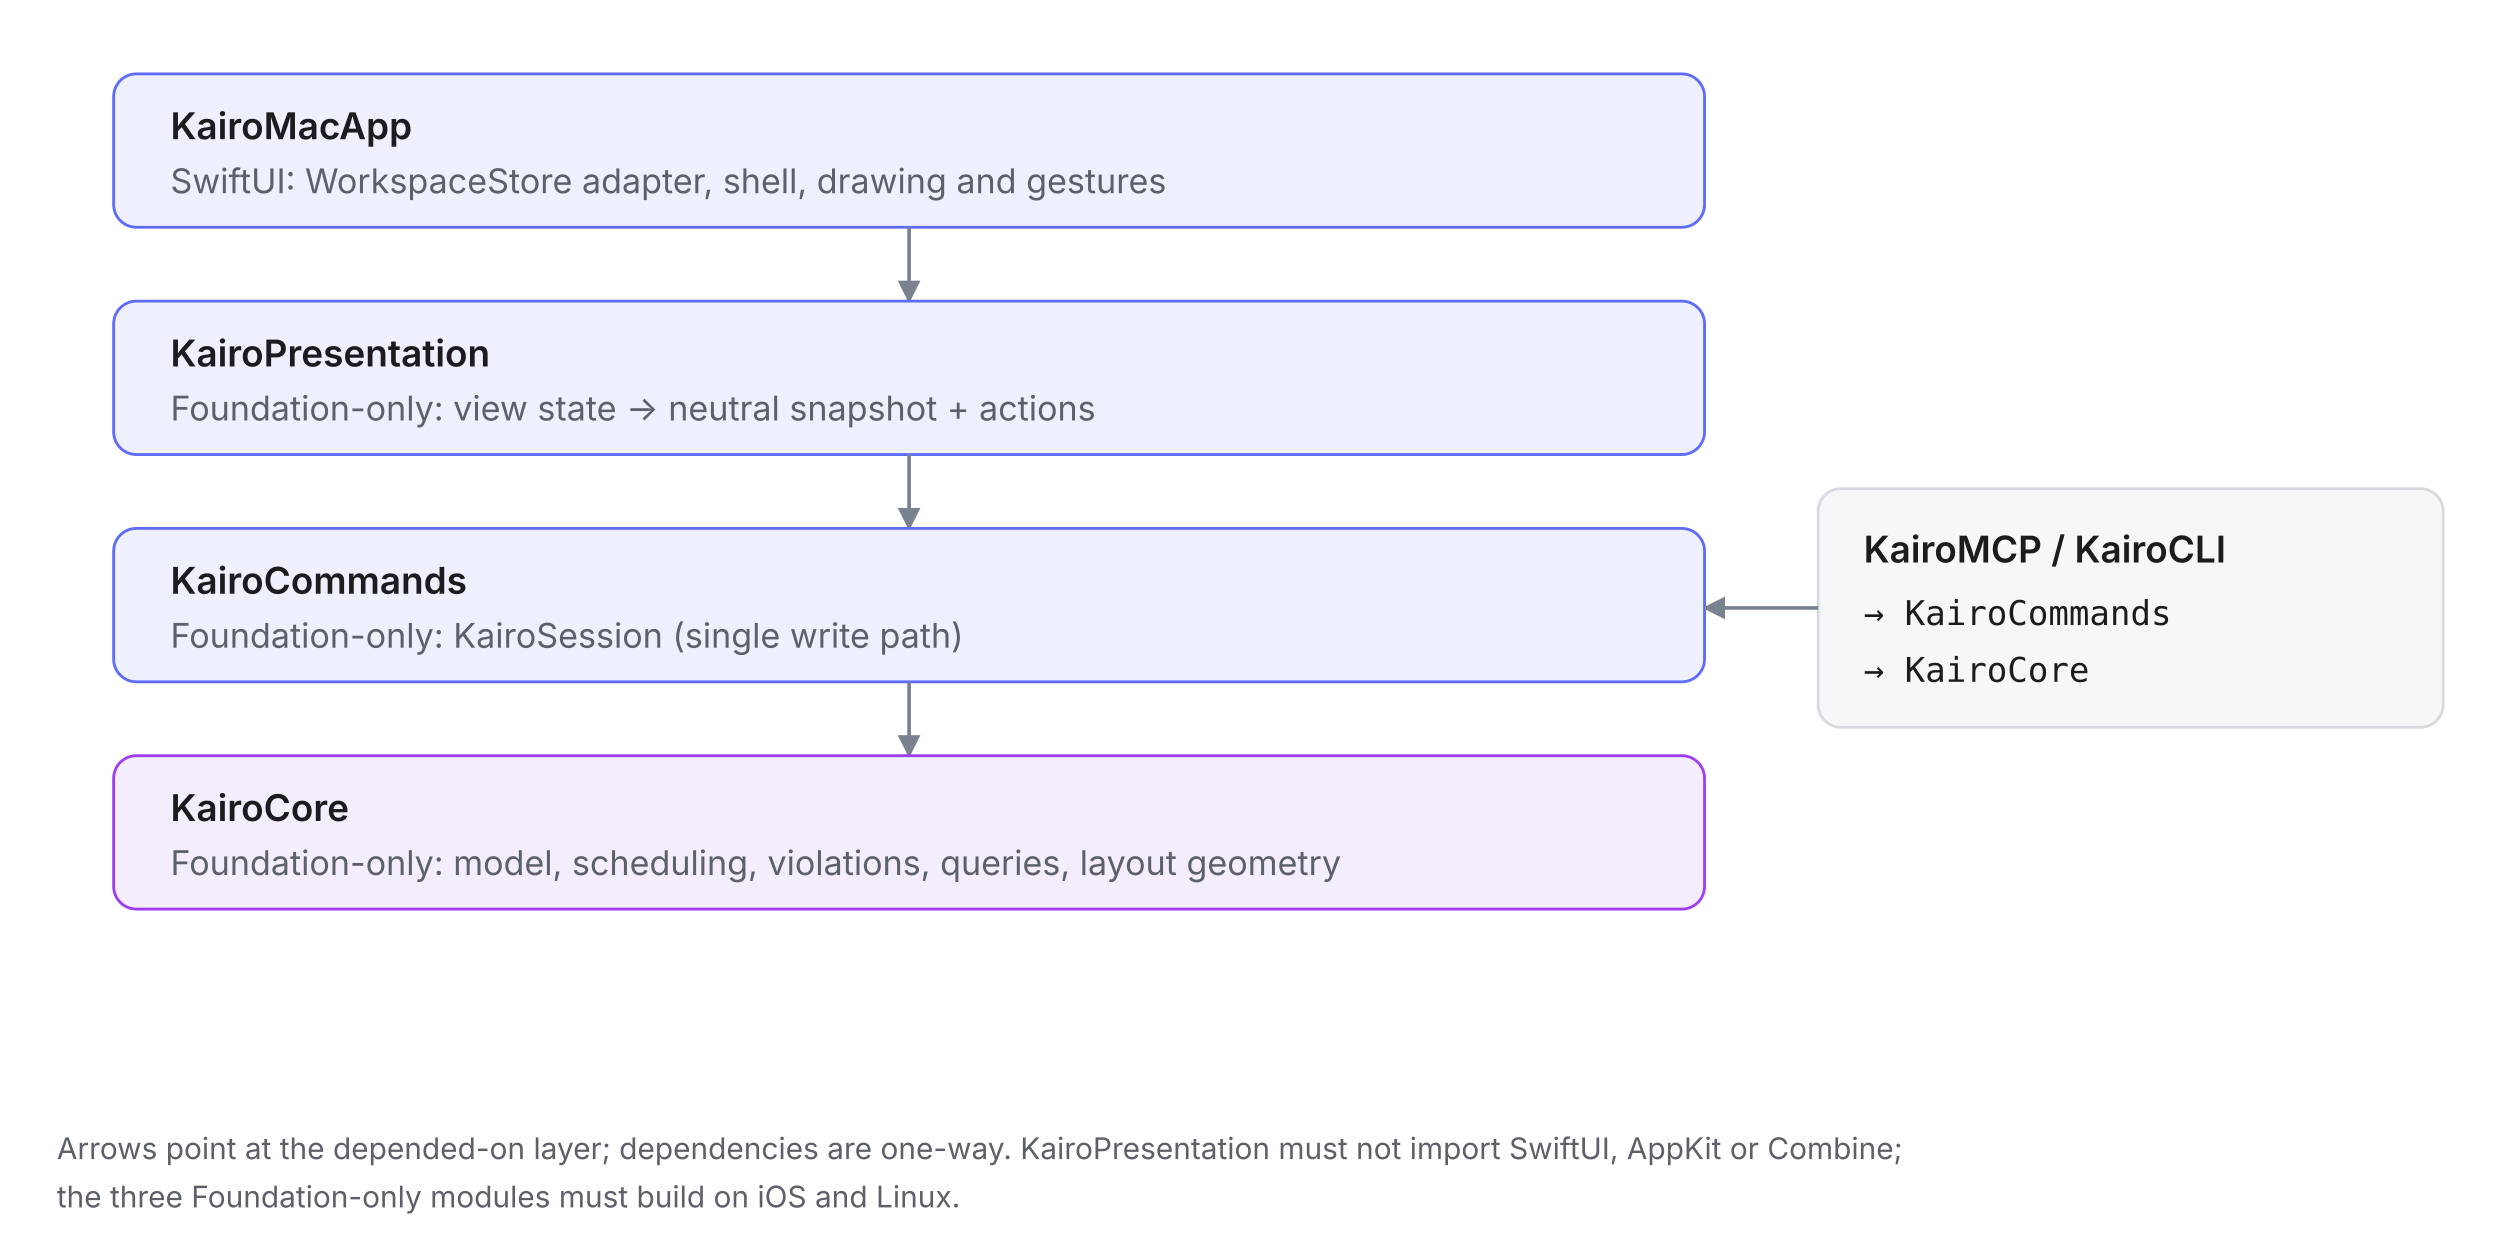
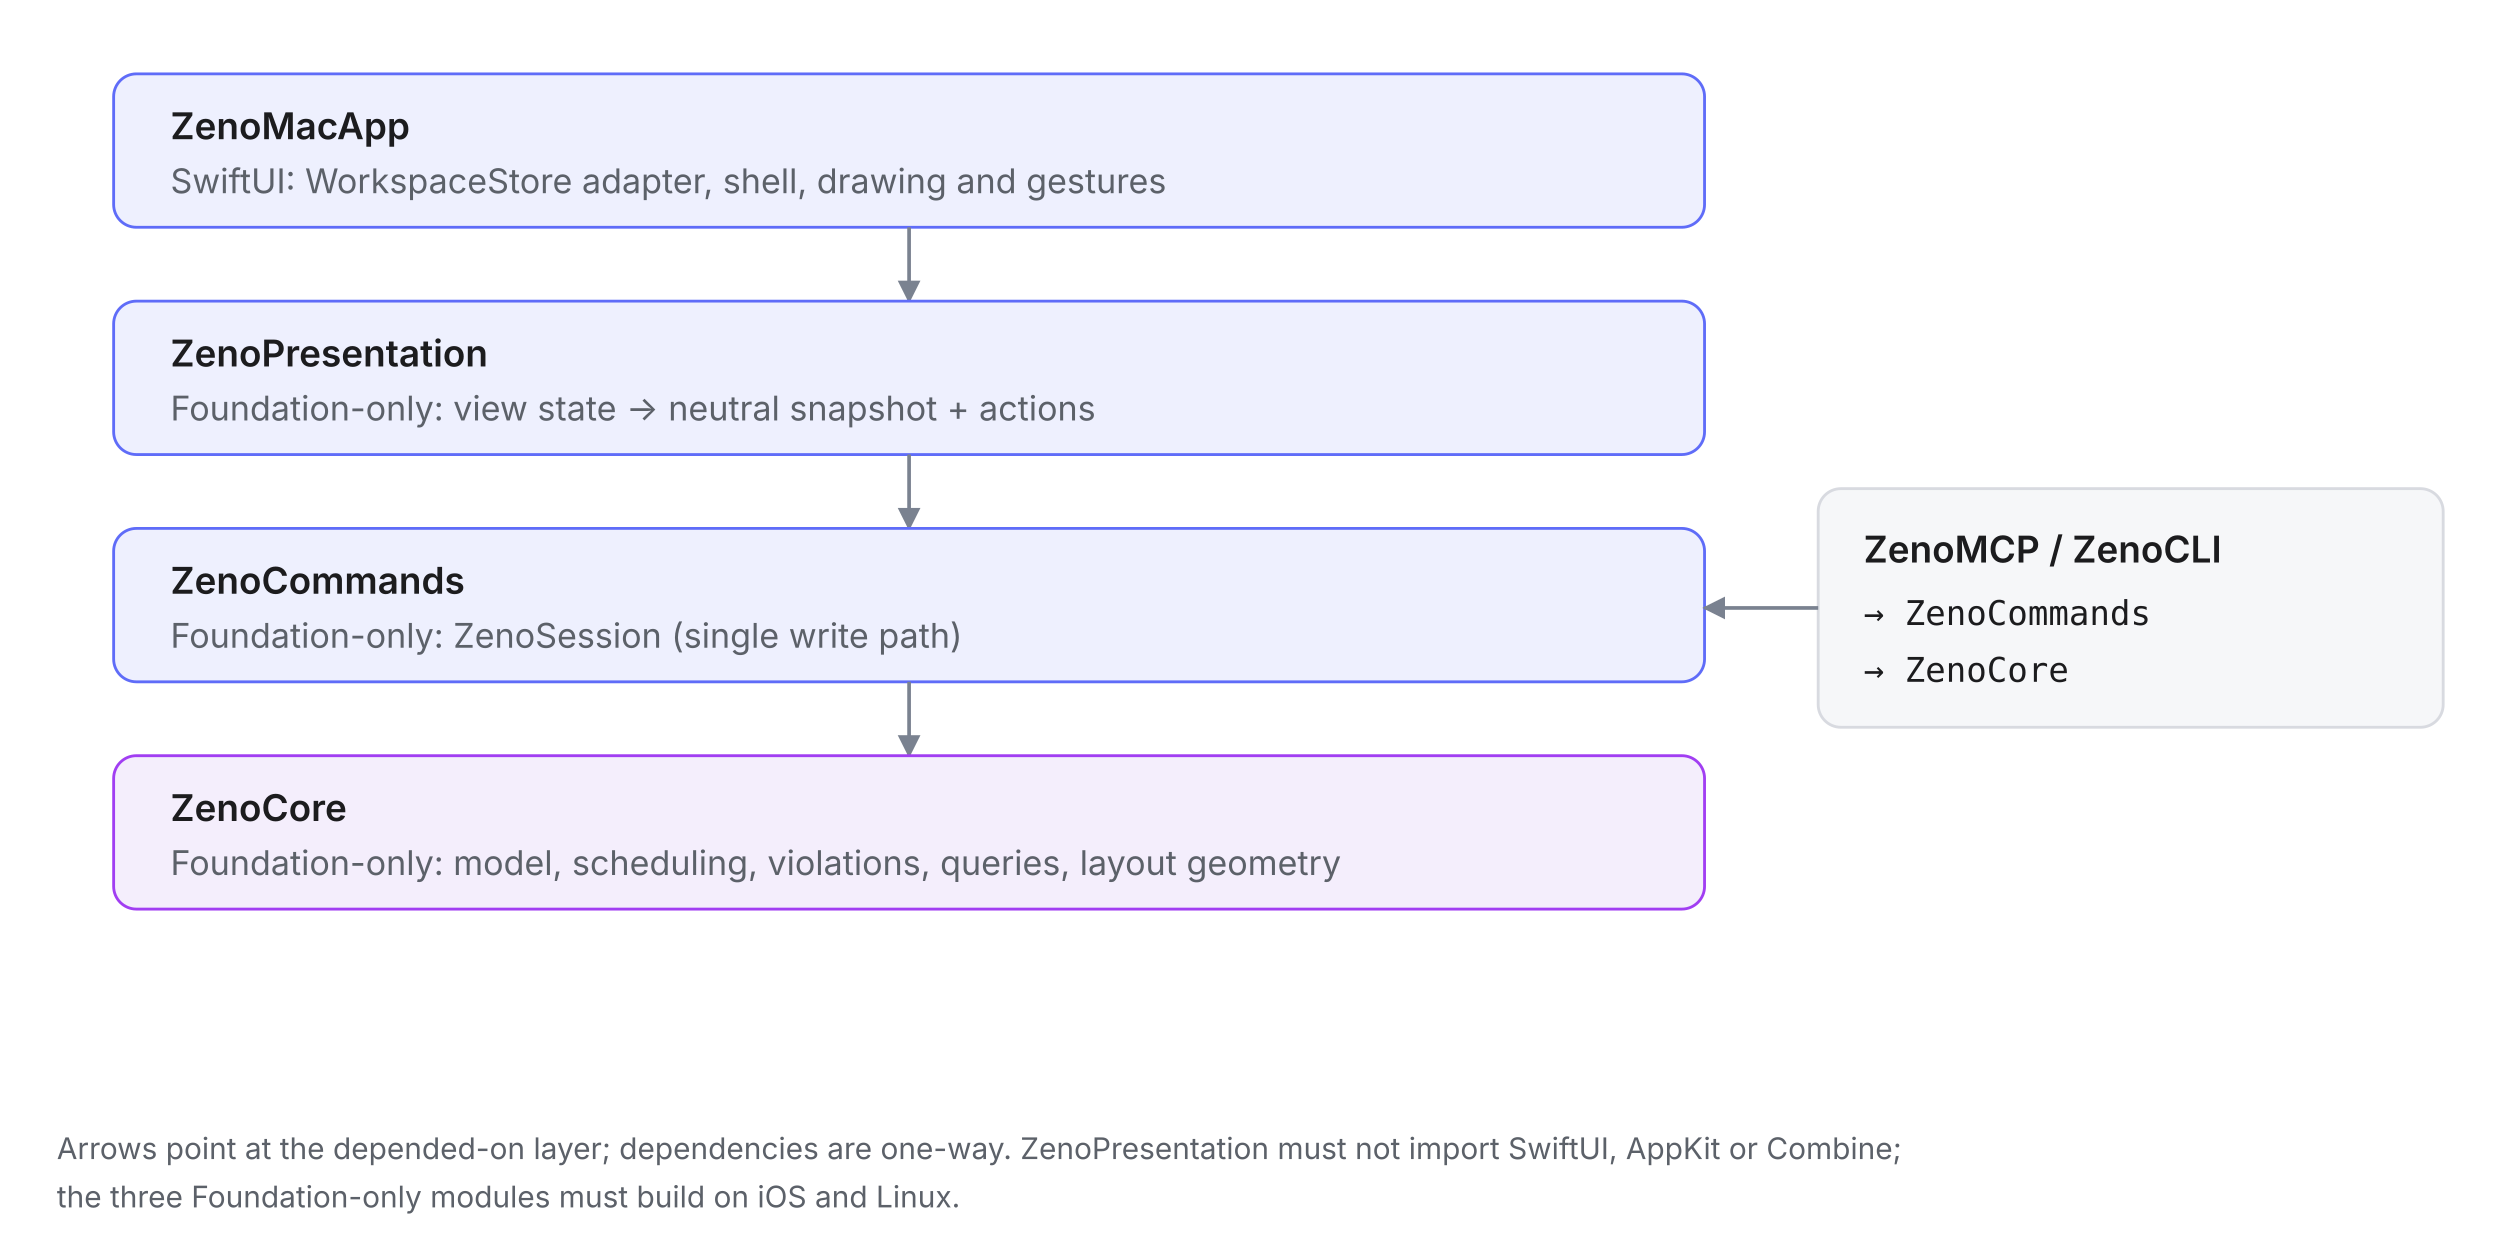
- <svg xmlns="http://www.w3.org/2000/svg" viewBox="0 0 880 440" width="880" height="440" role="img" aria-labelledby="kairo-fig-title kairo-fig-desc">
+ <svg xmlns="http://www.w3.org/2000/svg" viewBox="0 0 880 440" width="880" height="440" role="img" aria-labelledby="zeno-fig-title zeno-fig-desc">
  <style>
    .canvas { fill: #FFFFFF; }
    .panel { fill: #FFFFFF; stroke: #D8DAE0; stroke-width: 1; }
    .soft { fill: #F6F7F9; stroke: #D8DAE0; stroke-width: 1; }
    .accent { fill: #EEF0FE; stroke: #5F6CF8; stroke-width: 1; }
    .core { fill: #F4EEFC; stroke: #A13EF2; stroke-width: 1; }
    .line { stroke: #7A8290; stroke-width: 1.3; fill: none; }
    .tree { stroke: #C3C7D0; stroke-width: 1; fill: none; }
    .t-title { font: 600 13px "SF Pro Text", -apple-system, "PingFang SC", "Hiragino Sans GB", "Microsoft YaHei", sans-serif; fill: #1C1C1E; }
    .t-sub { font: 400 12px "SF Pro Text", -apple-system, "PingFang SC", "Hiragino Sans GB", "Microsoft YaHei", sans-serif; fill: #5C6169; }
    .t-name { font: 600 12.5px "SF Mono", ui-monospace, Menlo, monospace; fill: #1C1C1E; }
    .t-mono { font: 400 12px "SF Mono", ui-monospace, Menlo, monospace; fill: #1C1C1E; }
    .t-band { font: 600 11px "SF Pro Text", -apple-system, "PingFang SC", "Hiragino Sans GB", "Microsoft YaHei", sans-serif; fill: #5C6169; letter-spacing: 0.4px; }
    .t-note { font: 400 10.5px "SF Pro Text", -apple-system, "PingFang SC", "Hiragino Sans GB", "Microsoft YaHei", sans-serif; fill: #5C6169; }
    .arrow-head { fill: #7A8290; }
    @media (prefers-color-scheme: dark) {
      .canvas { fill: #1C1C1E; }
      .panel { fill: #2C2C2E; stroke: #3A3A3C; }
      .soft { fill: #242426; stroke: #3A3A3C; }
      .accent { fill: #232640; stroke: #5F6CF8; }
      .core { fill: #2B2233; stroke: #A13EF2; }
      .line { stroke: #8B93A3; }
      .tree { stroke: #4A4A4E; }
      .t-title, .t-name, .t-mono { fill: #F2F2F7; }
      .t-sub, .t-band, .t-note { fill: #A6A6AD; }
      .arrow-head { fill: #8B93A3; }
    }
  </style>
  <defs>
-     <marker id="kairo-arrow" markerWidth="8" markerHeight="8" refX="7.2" refY="4" orient="auto" markerUnits="userSpaceOnUse">
+     <marker id="zeno-arrow" markerWidth="8" markerHeight="8" refX="7.2" refY="4" orient="auto" markerUnits="userSpaceOnUse">
      <path d="M0,0 L8,4 L0,8 Z" class="arrow-head" />
    </marker>
  </defs>
  <rect class="canvas" x="0" y="0" width="880" height="440" />
  <rect class="accent" x="40" y="26" width="560" height="54" rx="8" />
-   <text class="t-title" x="60" y="49">KairoMacApp</text>
+   <text class="t-title" x="60" y="49">ZenoMacApp</text>
  <text class="t-sub" x="60" y="68">SwiftUI: WorkspaceStore adapter, shell, drawing and gestures</text>
-   <path class="line" d="M320,80 L320,106" marker-end="url(#kairo-arrow)" />
+   <path class="line" d="M320,80 L320,106" marker-end="url(#zeno-arrow)" />
  <rect class="accent" x="40" y="106" width="560" height="54" rx="8" />
-   <text class="t-title" x="60" y="129">KairoPresentation</text>
+   <text class="t-title" x="60" y="129">ZenoPresentation</text>
  <text class="t-sub" x="60" y="148">Foundation-only: view state → neutral snapshot + actions</text>
-   <path class="line" d="M320,160 L320,186" marker-end="url(#kairo-arrow)" />
+   <path class="line" d="M320,160 L320,186" marker-end="url(#zeno-arrow)" />
  <rect class="accent" x="40" y="186" width="560" height="54" rx="8" />
-   <text class="t-title" x="60" y="209">KairoCommands</text>
-   <text class="t-sub" x="60" y="228">Foundation-only: KairoSession (single write path)</text>
-   <path class="line" d="M320,240 L320,266" marker-end="url(#kairo-arrow)" />
+   <text class="t-title" x="60" y="209">ZenoCommands</text>
+   <text class="t-sub" x="60" y="228">Foundation-only: ZenoSession (single write path)</text>
+   <path class="line" d="M320,240 L320,266" marker-end="url(#zeno-arrow)" />
  <rect class="core" x="40" y="266" width="560" height="54" rx="8" />
-   <text class="t-title" x="60" y="289">KairoCore</text>
+   <text class="t-title" x="60" y="289">ZenoCore</text>
  <text class="t-sub" x="60" y="308">Foundation-only: model, scheduling, violations, queries, layout geometry</text>
  <rect class="soft" x="640" y="172" width="220" height="84" rx="8" />
-   <text class="t-title" x="656" y="198">KairoMCP / KairoCLI</text>
-   <text class="t-mono" x="656" y="220">→ KairoCommands</text>
-   <text class="t-mono" x="656" y="240">→ KairoCore</text>
-   <path class="line" d="M640,214 L600,214" marker-end="url(#kairo-arrow)" />
-   <text class="t-note" x="20" y="408">Arrows point at the depended-on layer; dependencies are one-way. KairoPresentation must not import SwiftUI, AppKit or Combine;</text>
+   <text class="t-title" x="656" y="198">ZenoMCP / ZenoCLI</text>
+   <text class="t-mono" x="656" y="220">→ ZenoCommands</text>
+   <text class="t-mono" x="656" y="240">→ ZenoCore</text>
+   <path class="line" d="M640,214 L600,214" marker-end="url(#zeno-arrow)" />
+   <text class="t-note" x="20" y="408">Arrows point at the depended-on layer; dependencies are one-way. ZenoPresentation must not import SwiftUI, AppKit or Combine;</text>
  <text class="t-note" x="20" y="425">the three Foundation-only modules must build on iOS and Linux.</text>
</svg>
